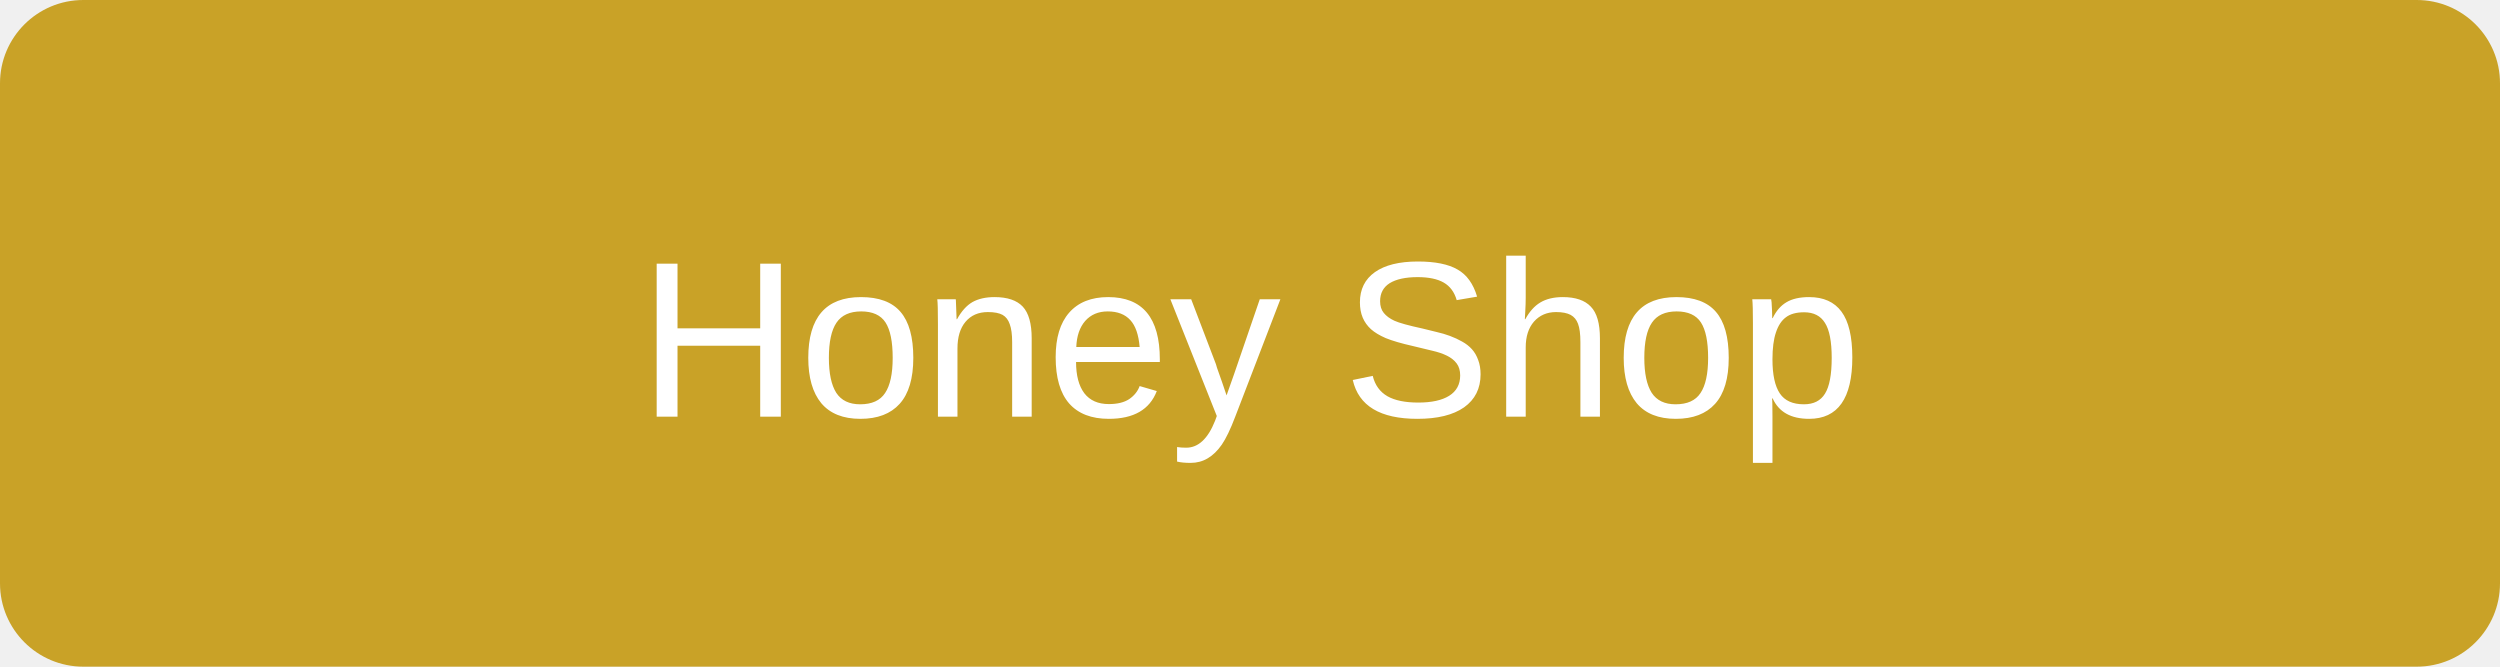
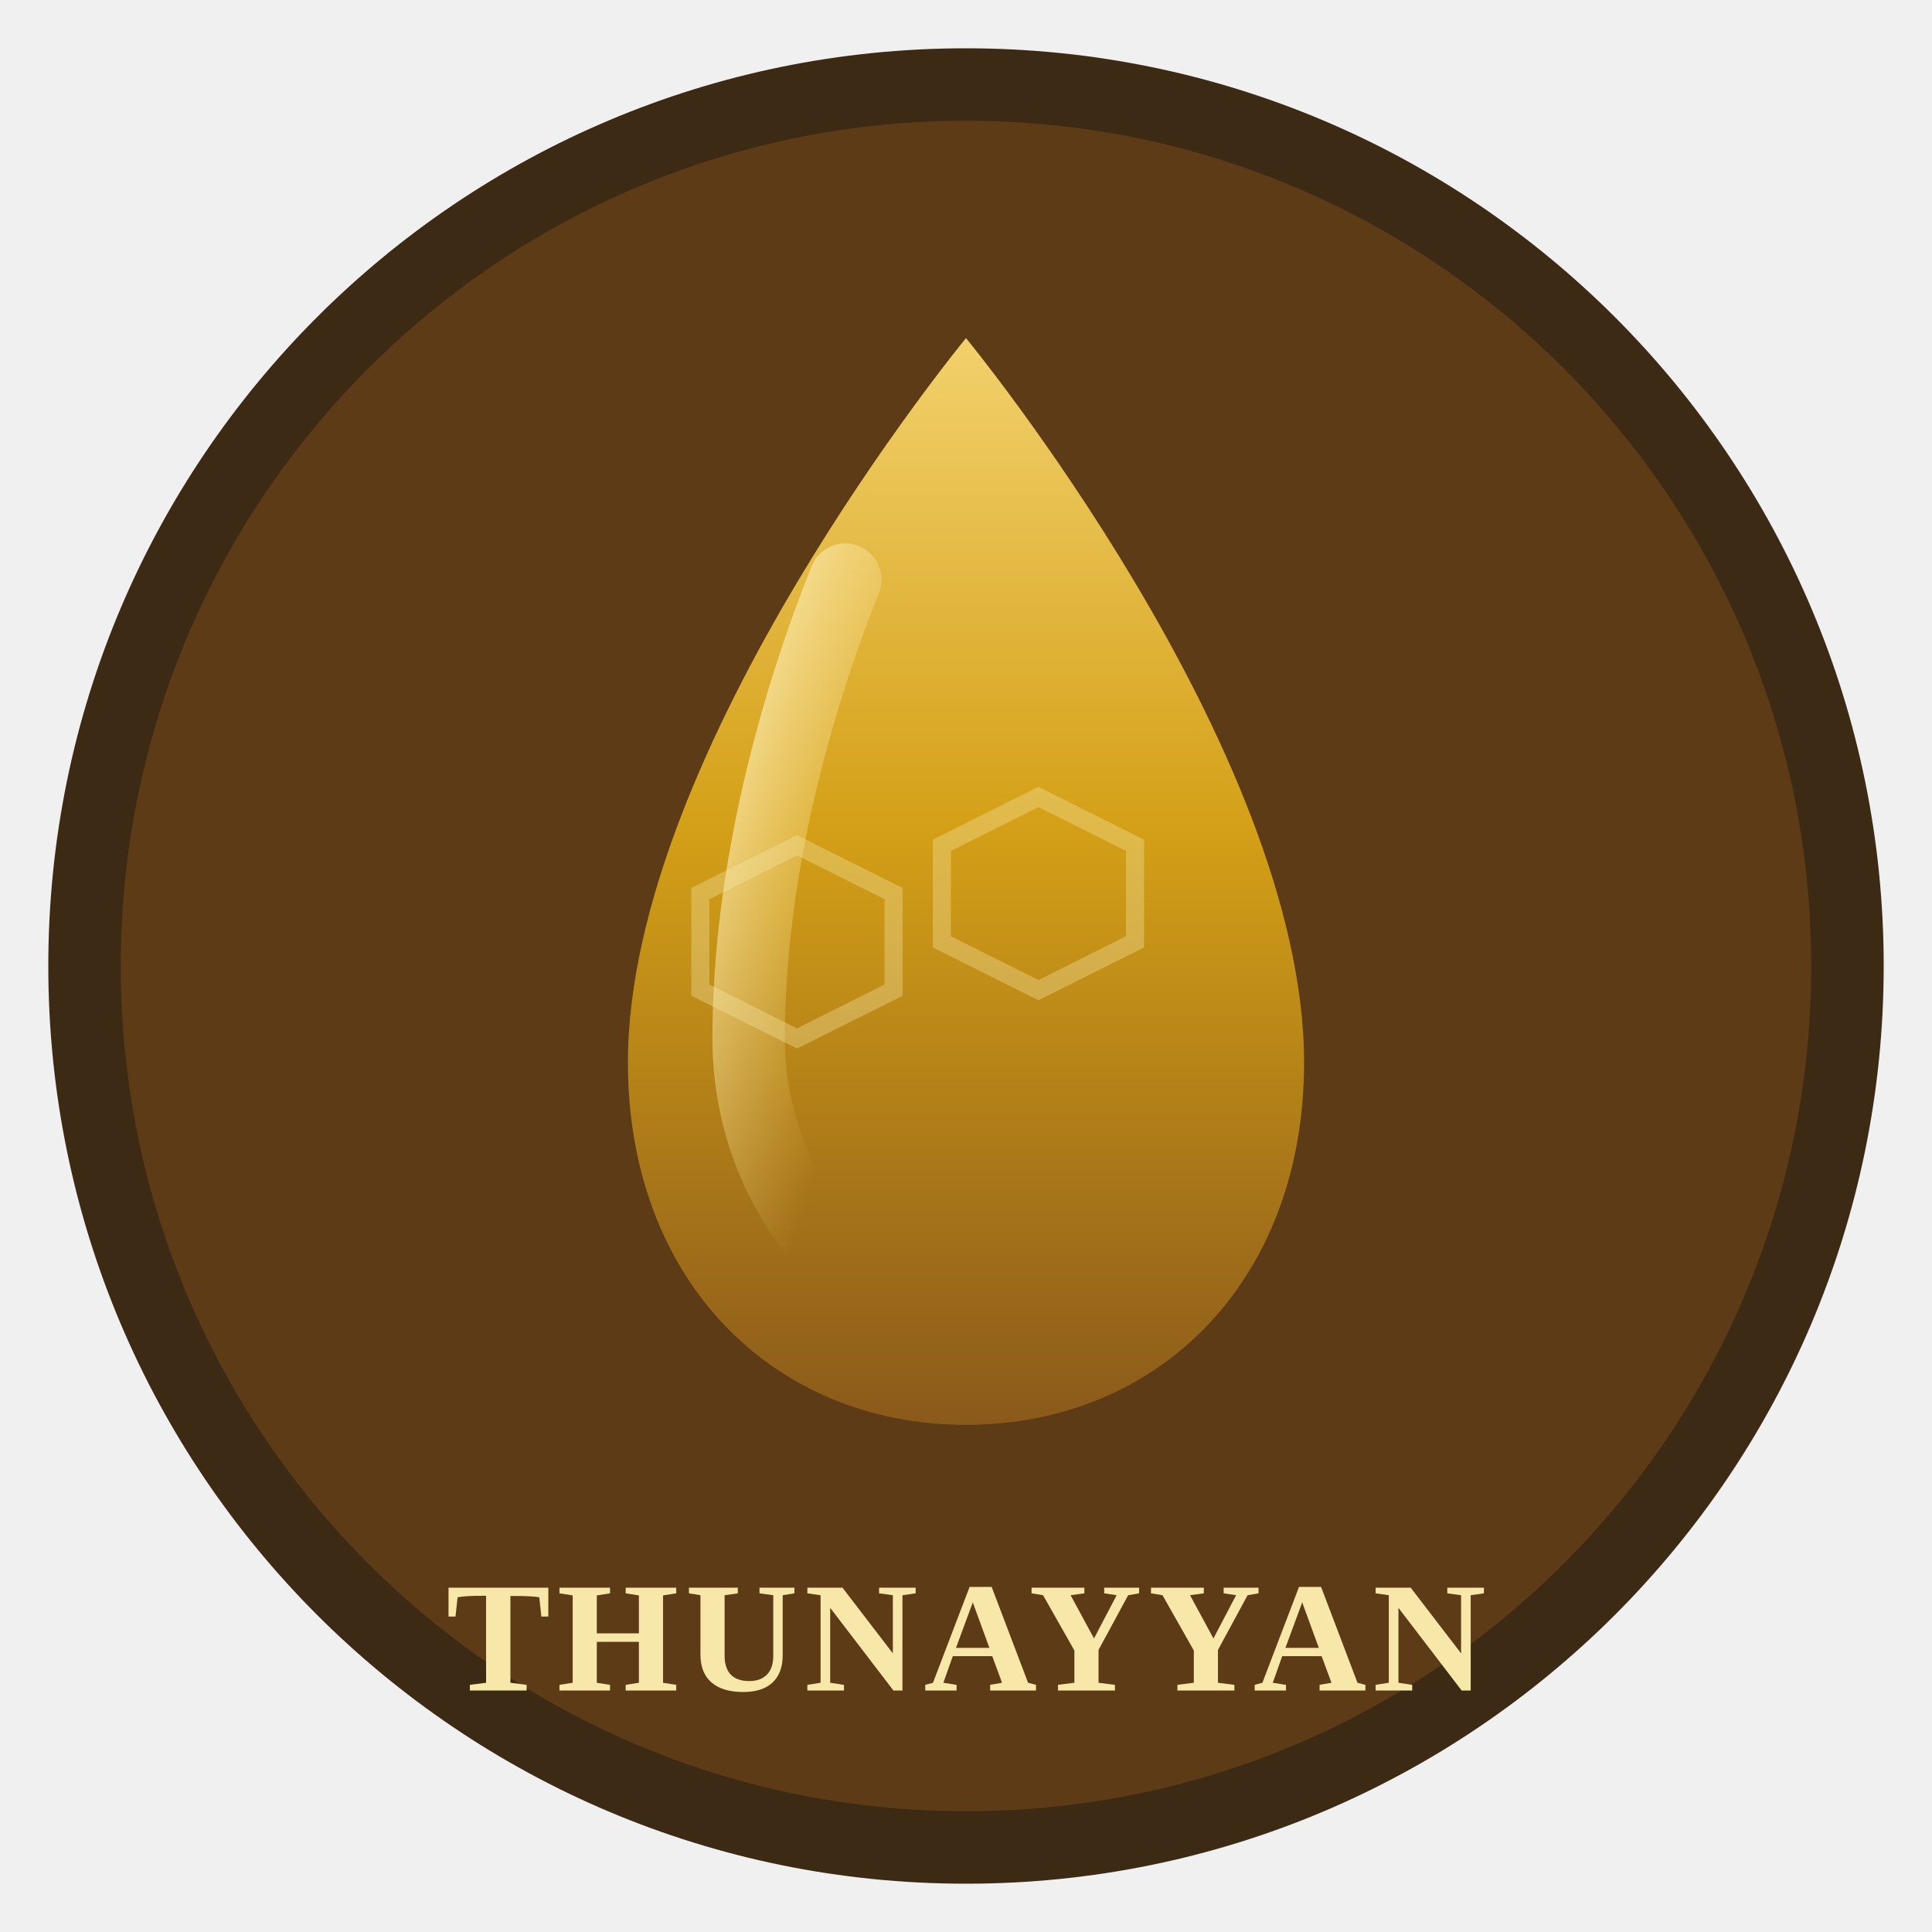
- <svg xmlns="http://www.w3.org/2000/svg" width="180" height="48" viewBox="0 0 180 48">
-   <rect width="180" height="48" rx="6" fill="#c9a227" />
-   <text x="90" y="30" text-anchor="middle" font-family="Arial,sans-serif" font-size="16" fill="#fff">Honey Shop</text>
+ <svg xmlns="http://www.w3.org/2000/svg" width="160" height="160" viewBox="0 0 160 160" role="img" aria-label="Thunayyan Honey">
+   <defs>
+     <linearGradient id="honeyGrad" x1="0%" y1="0%" x2="0%" y2="100%">
+       <stop offset="0%" stop-color="#F2D06B" />
+       <stop offset="45%" stop-color="#D4A017" />
+       <stop offset="100%" stop-color="#8B5A1A" />
+     </linearGradient>
+     <linearGradient id="dropShine" x1="0%" y1="0%" x2="100%" y2="100%">
+       <stop offset="0%" stop-color="#FFF3C4" stop-opacity="0.85" />
+       <stop offset="55%" stop-color="#F2D06B" stop-opacity="0" />
+     </linearGradient>
+   </defs>
+   <circle cx="80" cy="80" r="76" fill="#3D2A14" />
+   <circle cx="80" cy="80" r="70" fill="#5C3B16" />
+   <path d="M80 28 C80 28 52 62 52 88 C52 106 64 118 80 118 C96 118 108 106 108 88 C108 62 80 28 80 28 Z" fill="url(#honeyGrad)" />
+   <path d="M70 48 C66 58 62 72 62 86 C62 98 70 108 80 110" fill="none" stroke="url(#dropShine)" stroke-width="6" stroke-linecap="round" />
+   <g fill="none" stroke="#F7E7A8" stroke-opacity="0.35" stroke-width="1.5">
+     <path d="M58 74 l8-4 8 4 v8 l-8 4 -8-4 z" />
+     <path d="M78 70 l8-4 8 4 v8 l-8 4 -8-4 z" />
+   </g>
+   <text x="80" y="140" text-anchor="middle" font-family="Georgia, 'Times New Roman', serif" font-size="13" font-weight="700" fill="#F7E7A8" letter-spacing="0.5">THUNAYYAN</text>
</svg>
